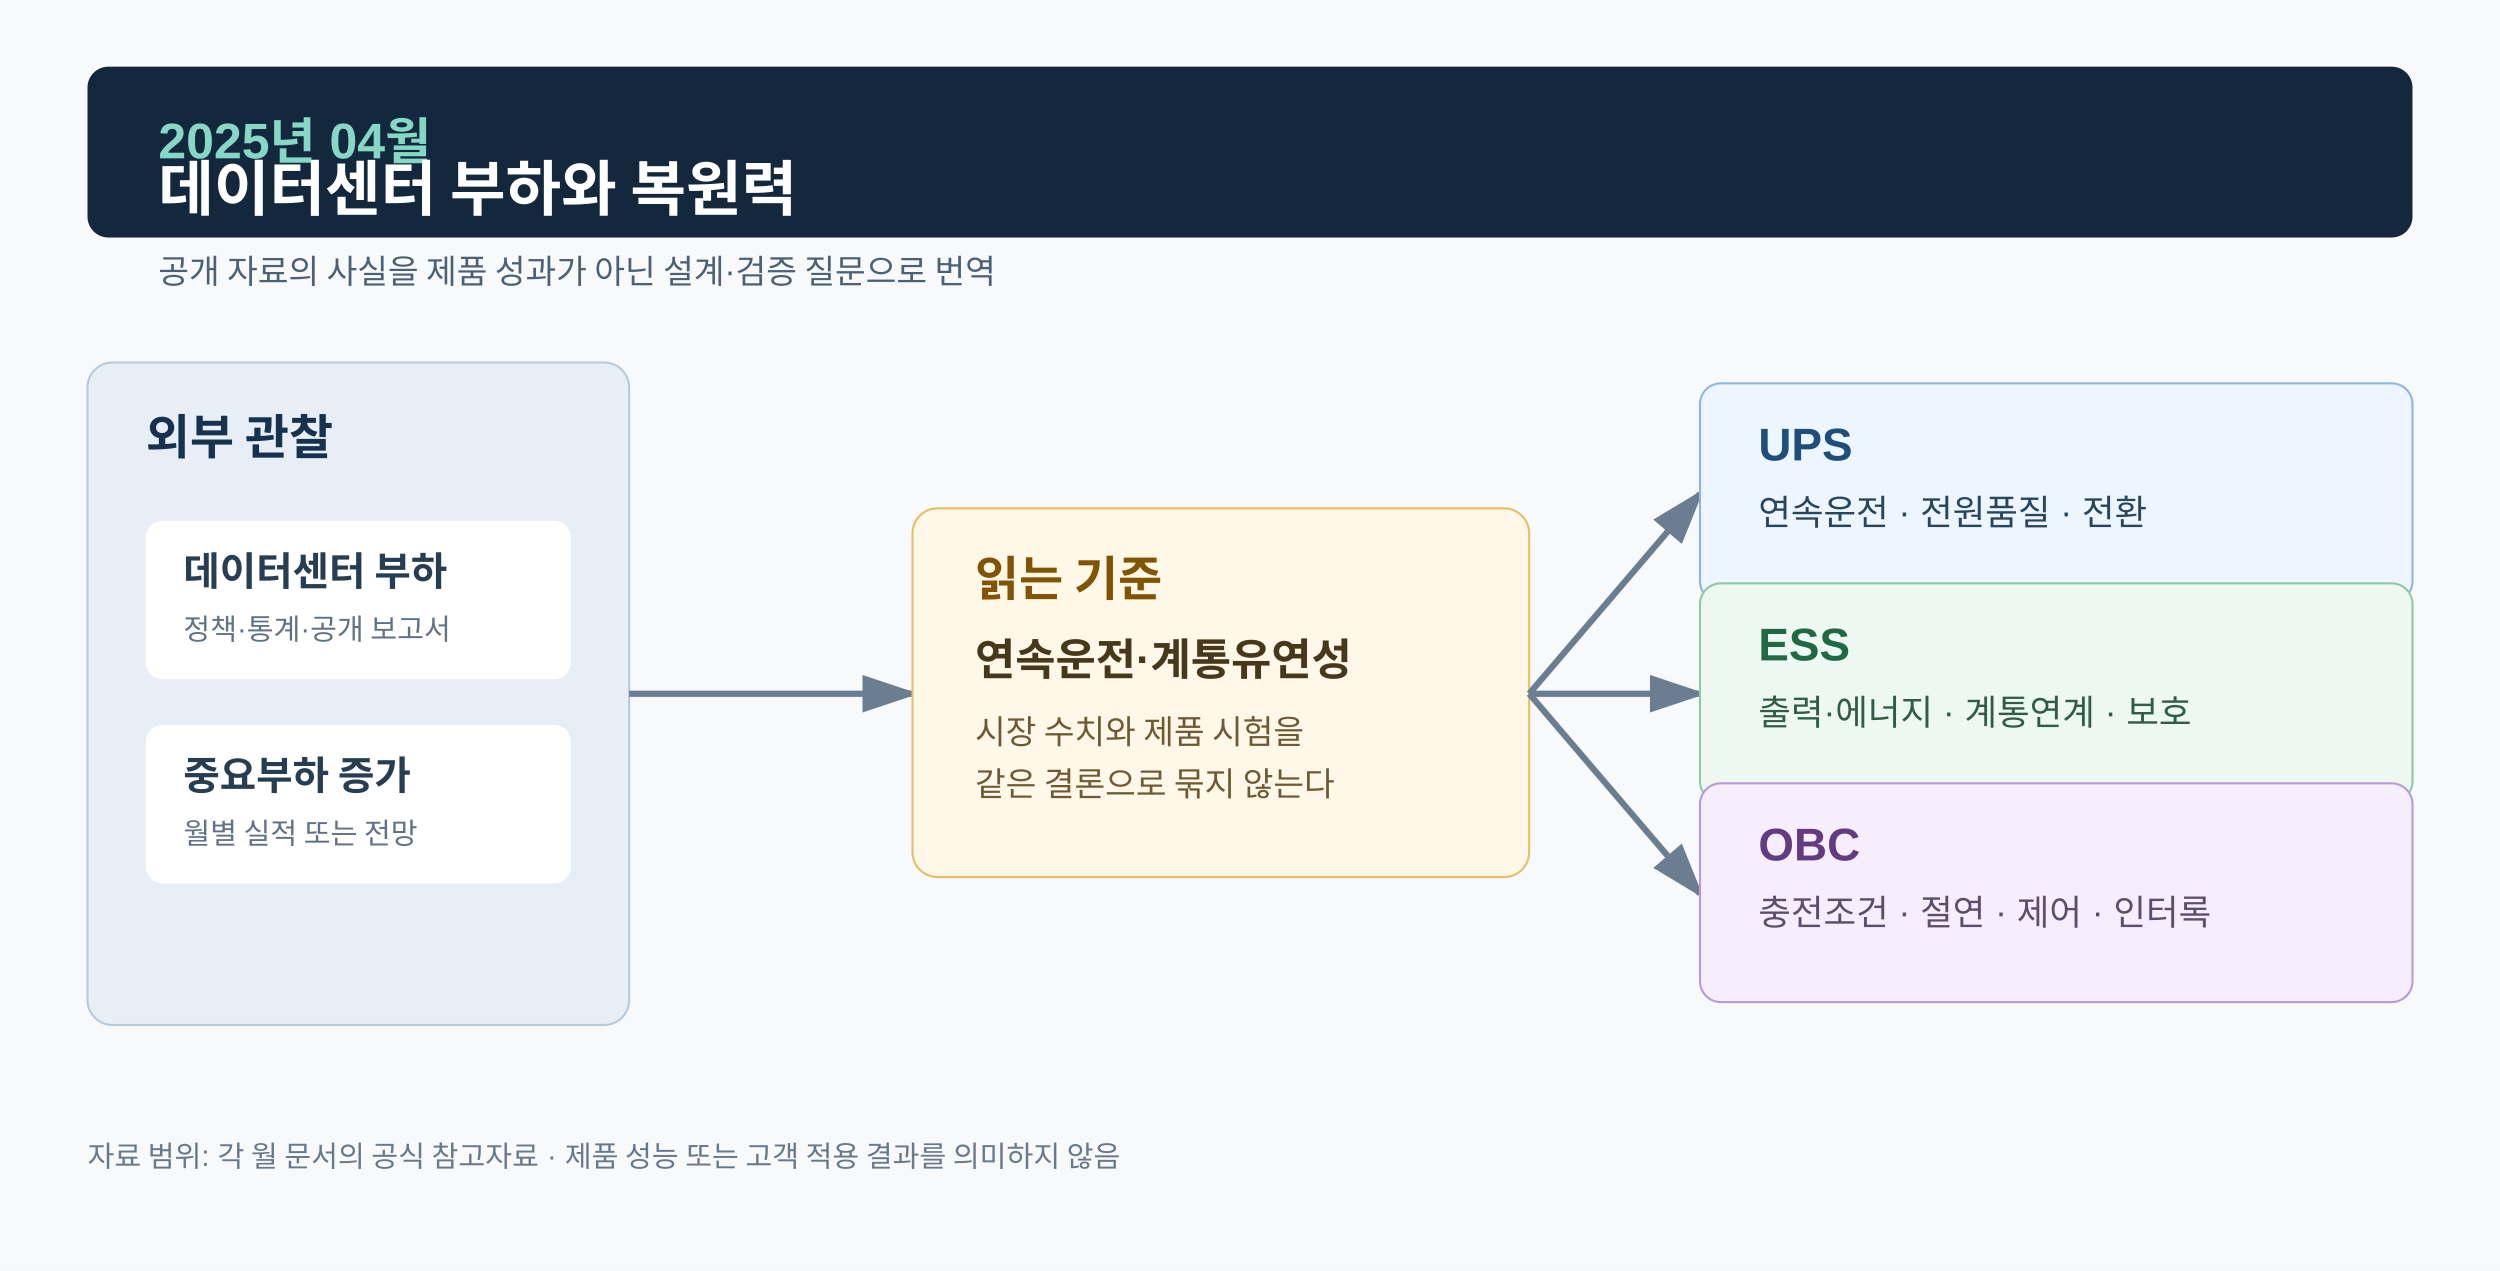
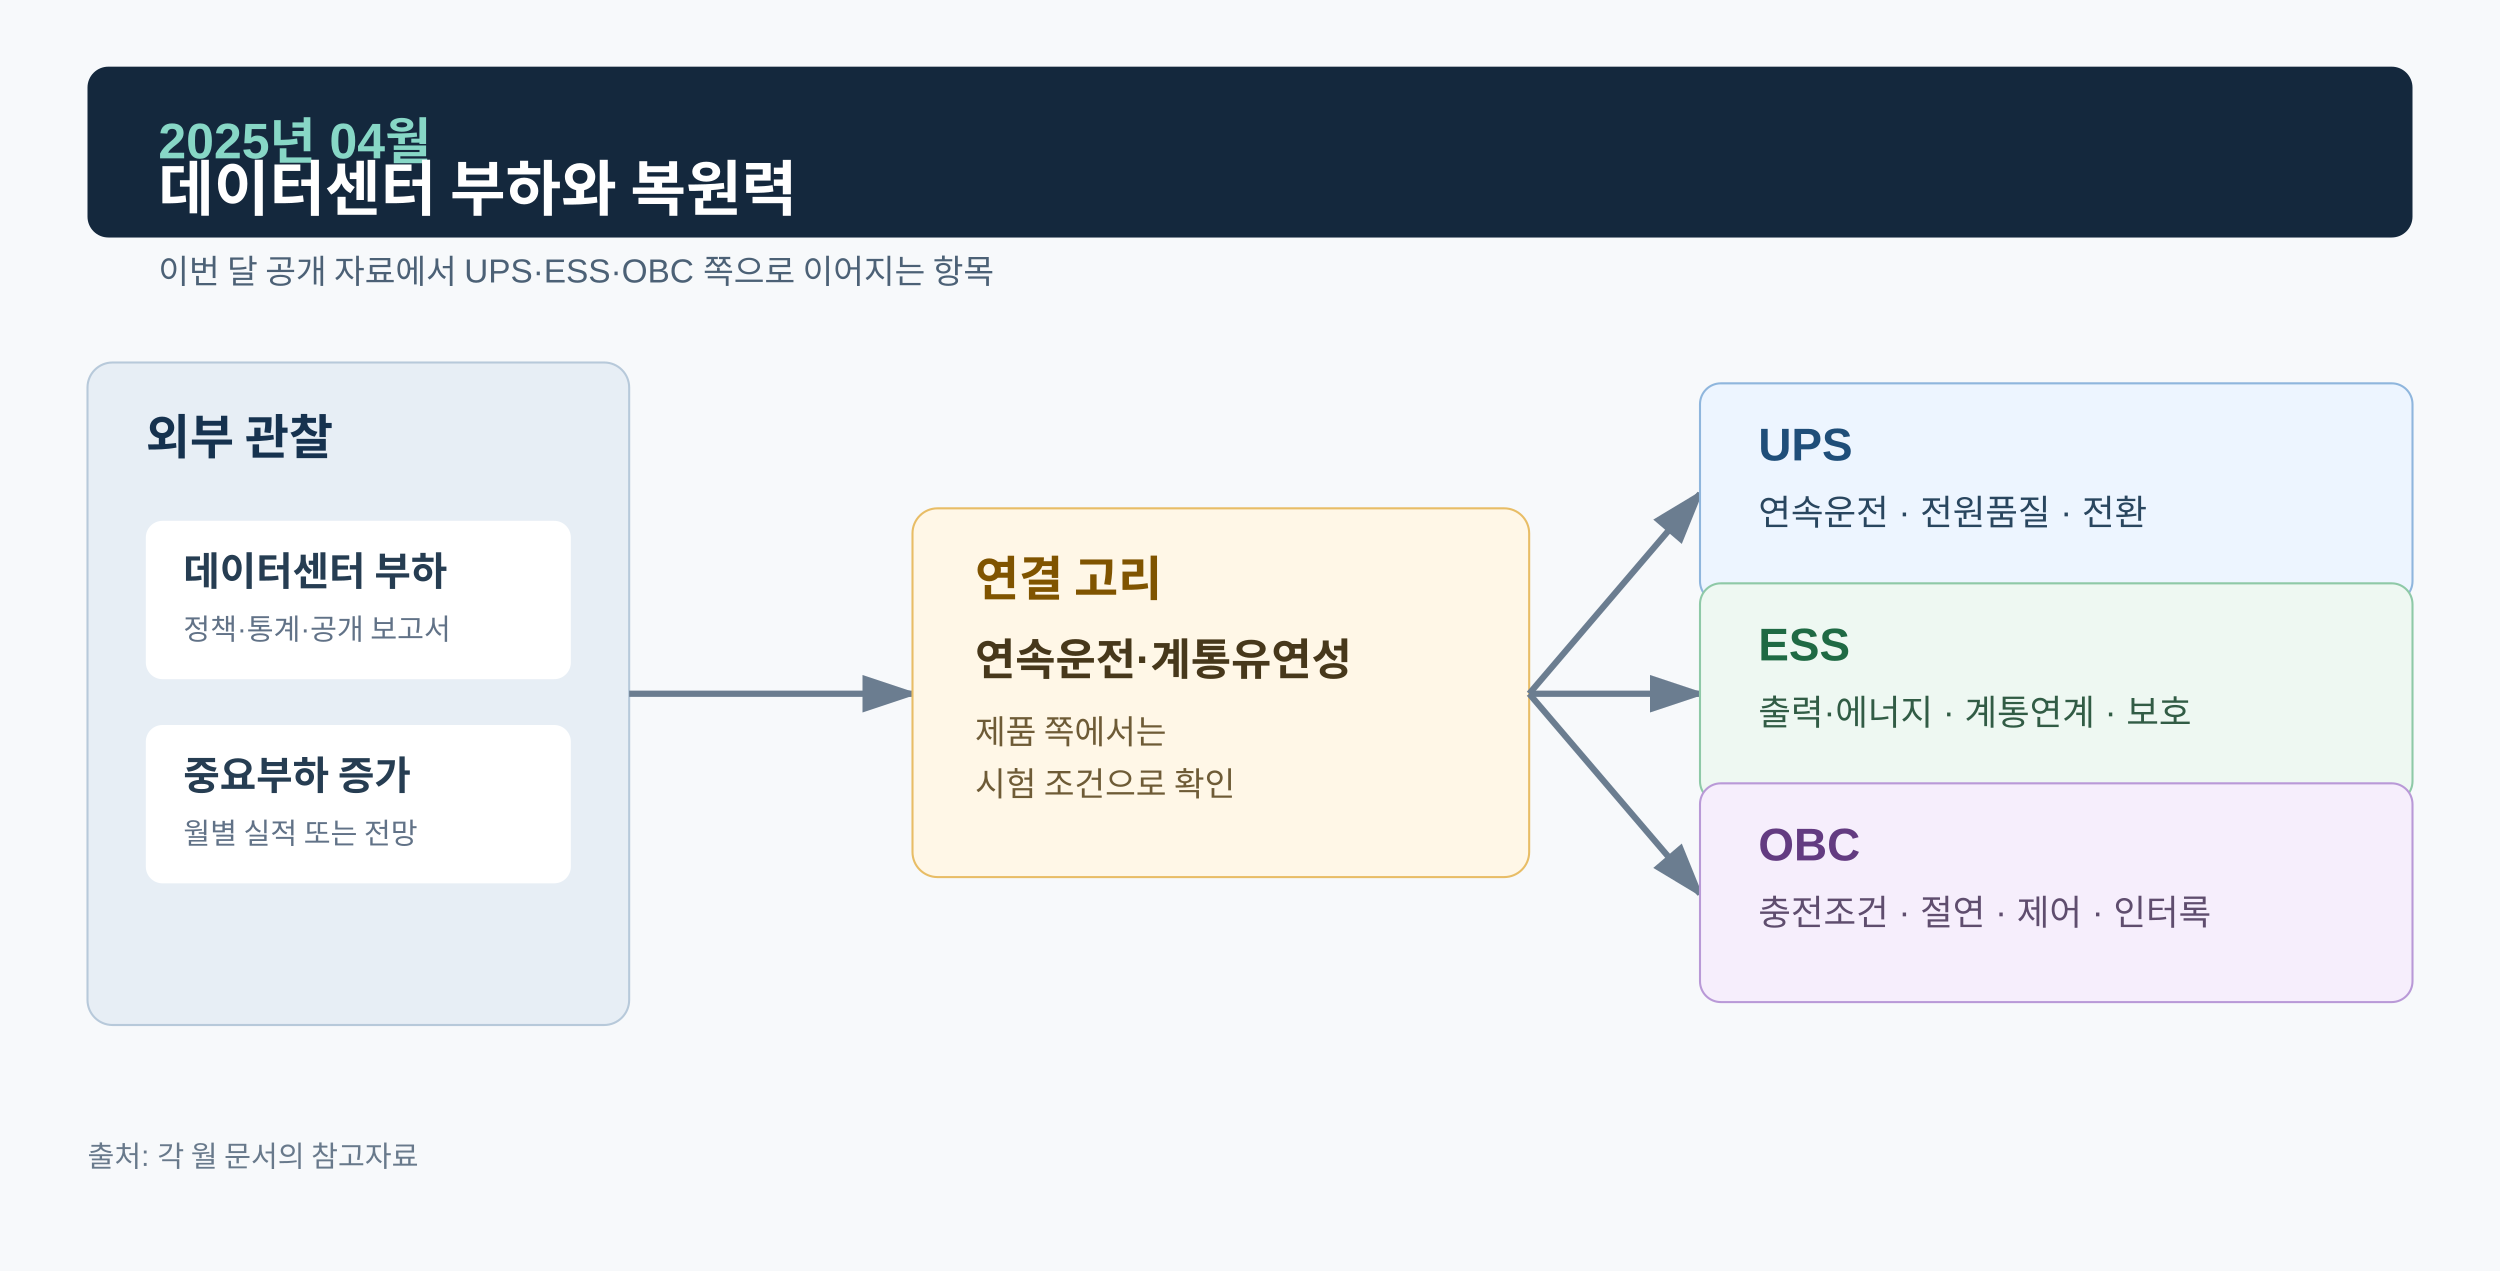
<svg xmlns="http://www.w3.org/2000/svg" width="1200" height="610" viewBox="0 0 1200 610" role="img" aria-labelledby="title desc">
  <defs>
    <marker id="arrow" markerWidth="10" markerHeight="10" refX="8" refY="3" orient="auto">
      <path d="M0,0 L0,6 L9,3 z" fill="#6b7d90" />
    </marker>
  </defs>
  <rect width="1200" height="610" fill="#f7f9fb" />
  <rect x="42" y="32" width="1116" height="82" rx="10" fill="#14283d" />
  <text x="76" y="76" fill="#87d7c6" font-family="Arial, sans-serif" font-size="24" font-weight="700">2025년 04월</text>
  <text x="76" y="101" fill="#ffffff" font-family="Arial, sans-serif" font-size="29" font-weight="700">데이터센터 부하와 복원력</text>
-   <text x="76" y="136" fill="#4c6176" font-family="Arial, sans-serif" font-size="16">공개 자료의 사실을 제품 성과가 아닌 설계·검증 질문으로 번역</text>
+   <text x="76" y="136" fill="#4c6176" font-family="Arial, sans-serif" font-size="16">이번 달 공개 자료에서 UPS·ESS·OBC 쪽으로 이어지는 항목</text>
  <rect x="42" y="174" width="260" height="318" rx="12" fill="#e7eef5" stroke="#b7c9da" />
  <text x="70" y="218" fill="#16324f" font-family="Arial, sans-serif" font-size="23" font-weight="700">외부 관찰</text>
  <rect x="70" y="250" width="204" height="76" rx="8" fill="#ffffff" />
  <text x="88" y="281" fill="#263d52" font-family="Arial, sans-serif" font-size="19" font-weight="700">데이터센터 부하</text>
  <text x="88" y="307" fill="#617287" font-family="Arial, sans-serif" font-size="14">정책·통계·공개 보고서</text>
  <rect x="70" y="348" width="204" height="76" rx="8" fill="#ffffff" />
  <text x="88" y="379" fill="#263d52" font-family="Arial, sans-serif" font-size="19" font-weight="700">중요부하 증가</text>
  <text x="88" y="405" fill="#617287" font-family="Arial, sans-serif" font-size="14">월별 실적 또는 전망</text>
  <path d="M302 333 L438 333" fill="none" stroke="#6b7d90" stroke-width="3" marker-end="url(#arrow)" />
  <rect x="438" y="244" width="296" height="177" rx="12" fill="#fff7e7" stroke="#e8bd66" />
-   <text x="468" y="286" fill="#805400" font-family="Arial, sans-serif" font-size="23" font-weight="700">읽는 기준</text>
+   <text x="468" y="286" fill="#805400" font-family="Arial, sans-serif" font-size="23" font-weight="700">연결 고리</text>
  <text x="468" y="324" fill="#47381b" font-family="Arial, sans-serif" font-size="21" font-weight="700">연속운전·계통유연성</text>
-   <text x="468" y="357" fill="#6e5b36" font-family="Arial, sans-serif" font-size="16">시장 수치와 제품 시험을</text>
-   <text x="468" y="382" fill="#6e5b36" font-family="Arial, sans-serif" font-size="16">같은 결론으로 묶지 않는다</text>
+   <text x="468" y="357" fill="#6e5b36" font-family="Arial, sans-serif" font-size="16">제품 쪽에서는</text>
+   <text x="468" y="382" fill="#6e5b36" font-family="Arial, sans-serif" font-size="16">시험 조건으로 확인</text>
  <path d="M734 333 L816 237" fill="none" stroke="#6b7d90" stroke-width="3" marker-end="url(#arrow)" />
  <path d="M734 333 L816 333" fill="none" stroke="#6b7d90" stroke-width="3" marker-end="url(#arrow)" />
  <path d="M734 333 L816 429" fill="none" stroke="#6b7d90" stroke-width="3" marker-end="url(#arrow)" />
  <rect x="816" y="184" width="342" height="105" rx="10" fill="#edf5ff" stroke="#8fb6dd" />
  <text x="844" y="221" fill="#1f4e79" font-family="Arial, sans-serif" font-size="22" font-weight="700">UPS</text>
  <text x="844" y="252" fill="#29465f" font-family="Arial, sans-serif" font-size="17">연속운전 · 전원품질 · 전환</text>
  <rect x="816" y="280" width="342" height="105" rx="10" fill="#eef8f2" stroke="#8ec9a7" />
  <text x="844" y="317" fill="#1f6a44" font-family="Arial, sans-serif" font-size="22" font-weight="700">ESS</text>
  <text x="844" y="348" fill="#315c45" font-family="Arial, sans-serif" font-size="17">출력·에너지 · 계통연계 · 보호</text>
  <rect x="816" y="376" width="342" height="105" rx="10" fill="#f6eefc" stroke="#b999d7" />
  <text x="844" y="413" fill="#633b81" font-family="Arial, sans-serif" font-size="22" font-weight="700">OBC</text>
  <text x="844" y="444" fill="#5f4d6e" font-family="Arial, sans-serif" font-size="17">충전조건 · 절연 · 제어 · 인터록</text>
-   <text x="42" y="560" fill="#68798b" font-family="Arial, sans-serif" font-size="14">자료 범위: 각 월 문서의 공식 참고자료 · 제품 성능 또는 고객 적용 결과를 의미하지 않음</text>
+   <text x="42" y="560" fill="#68798b" font-family="Arial, sans-serif" font-size="14">출처: 각 월 문서의 참고자료</text>
</svg>
